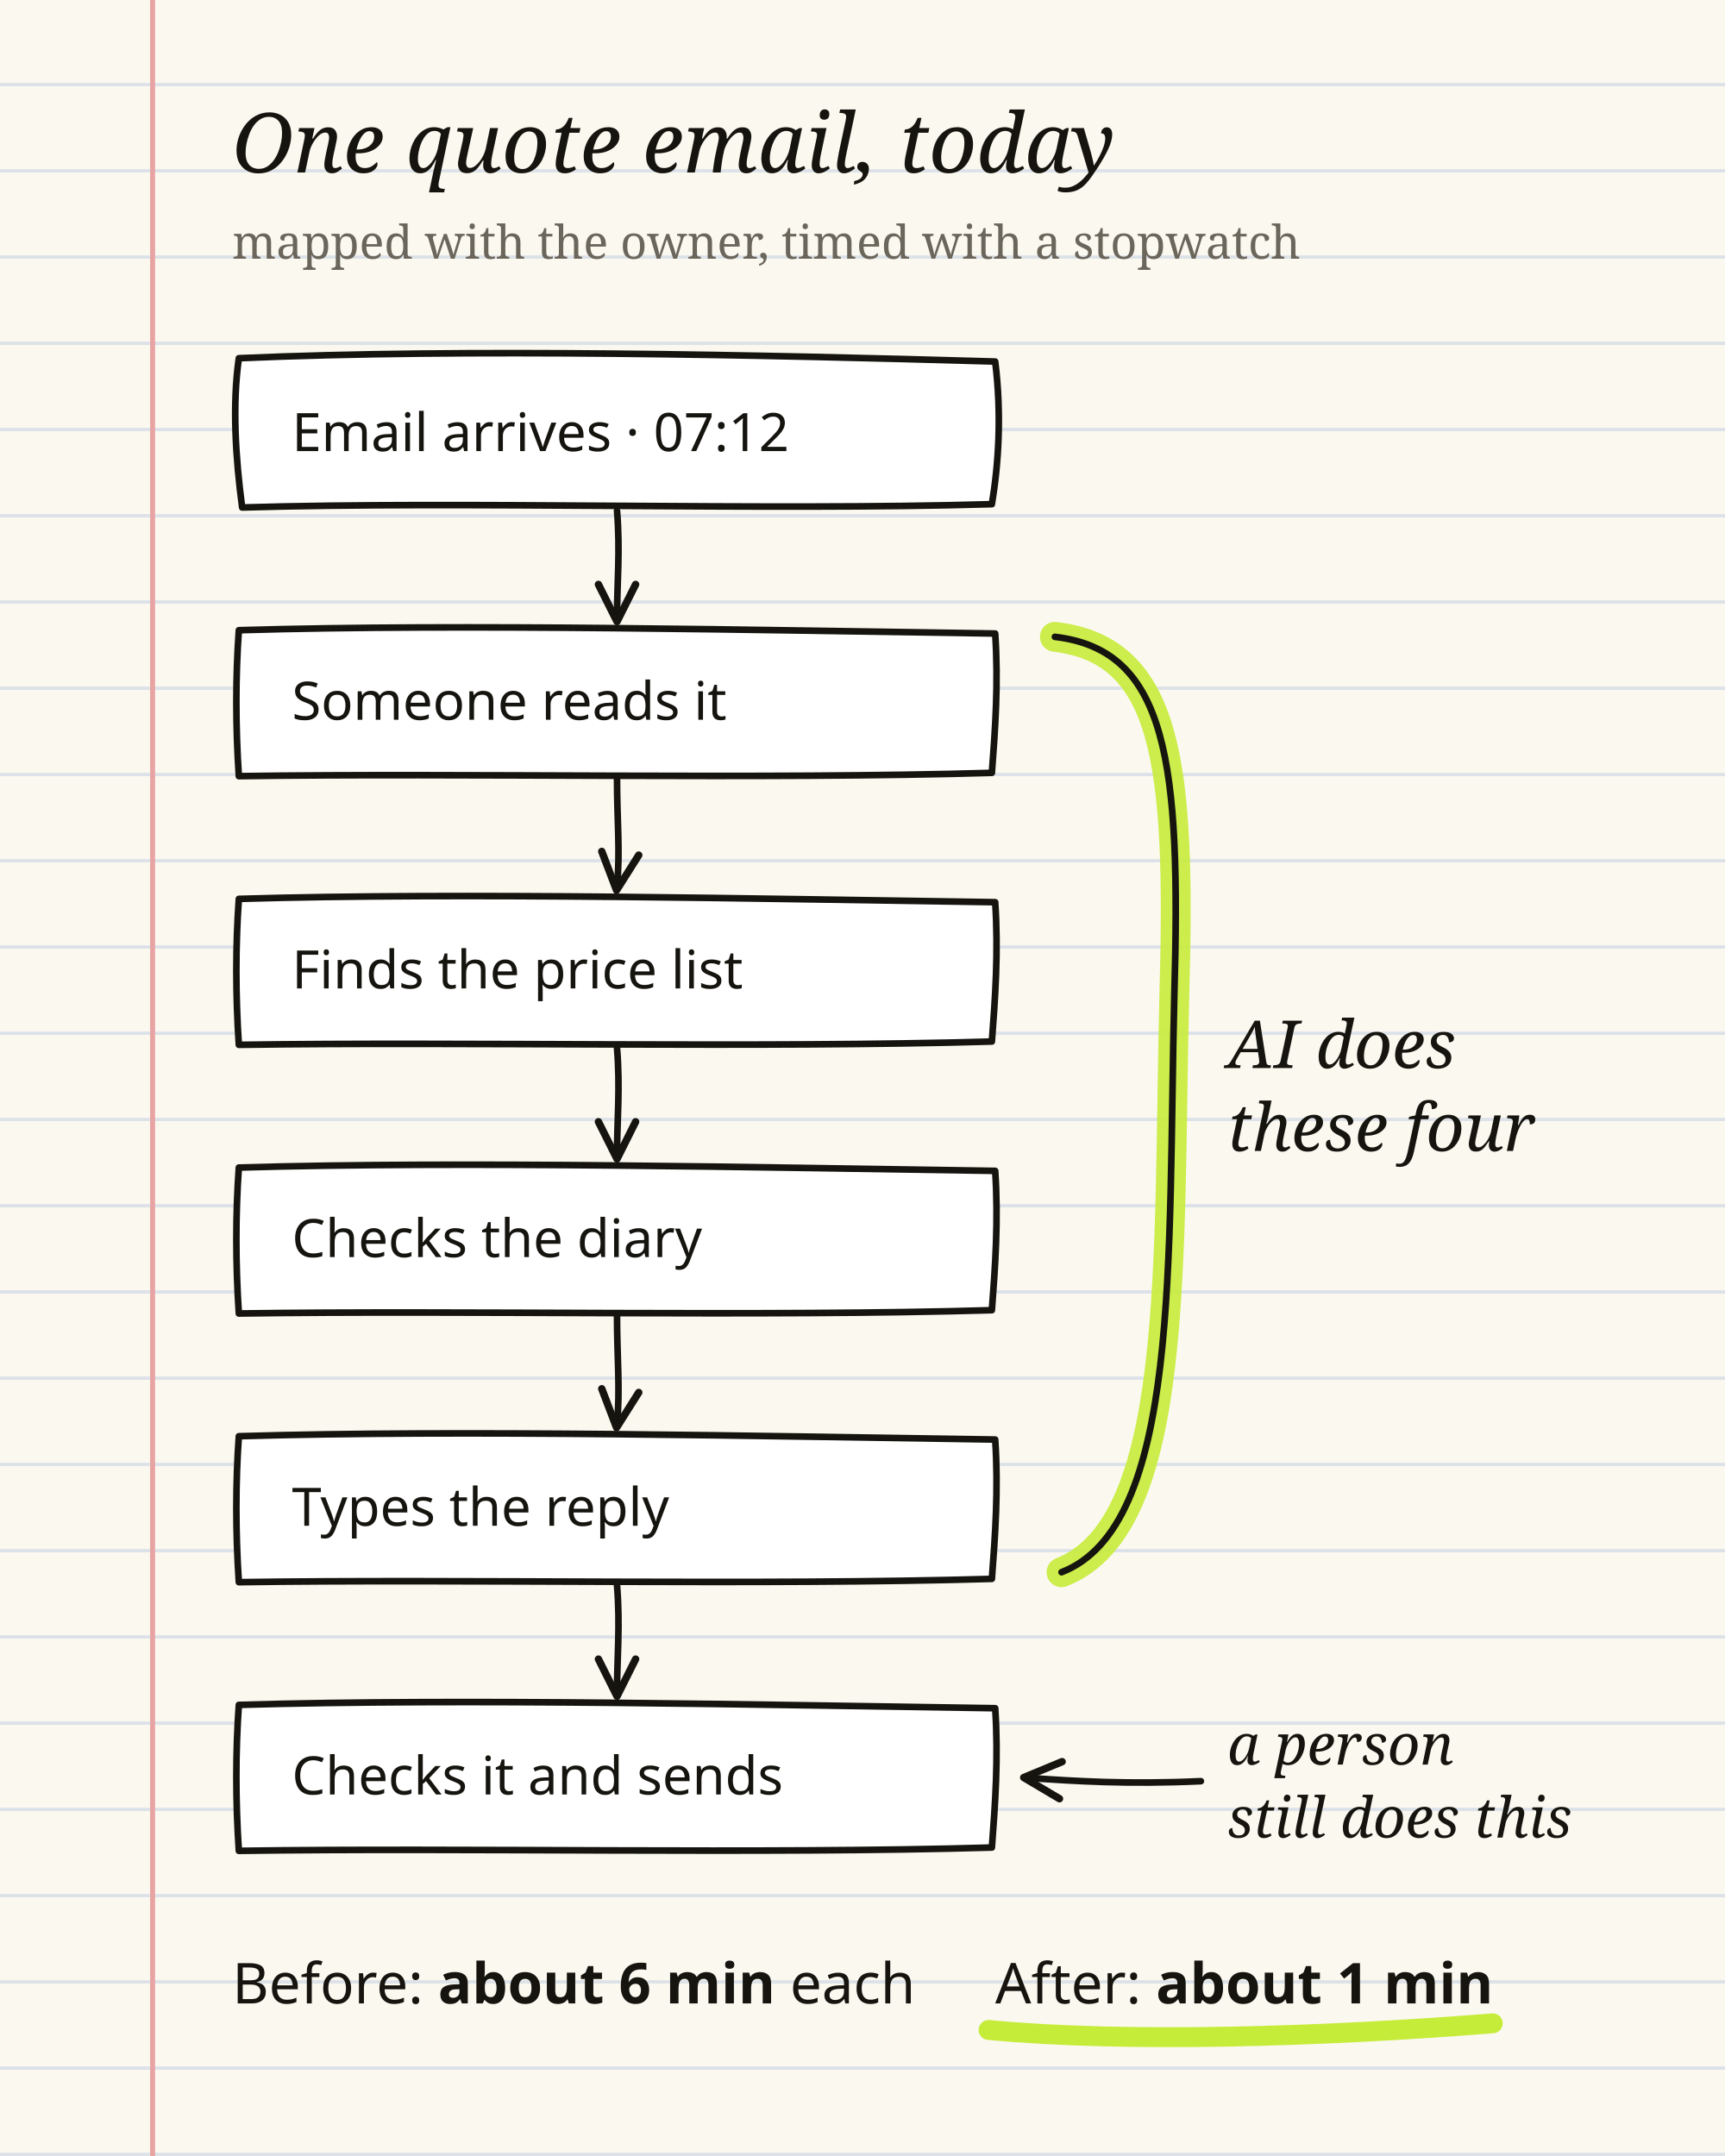
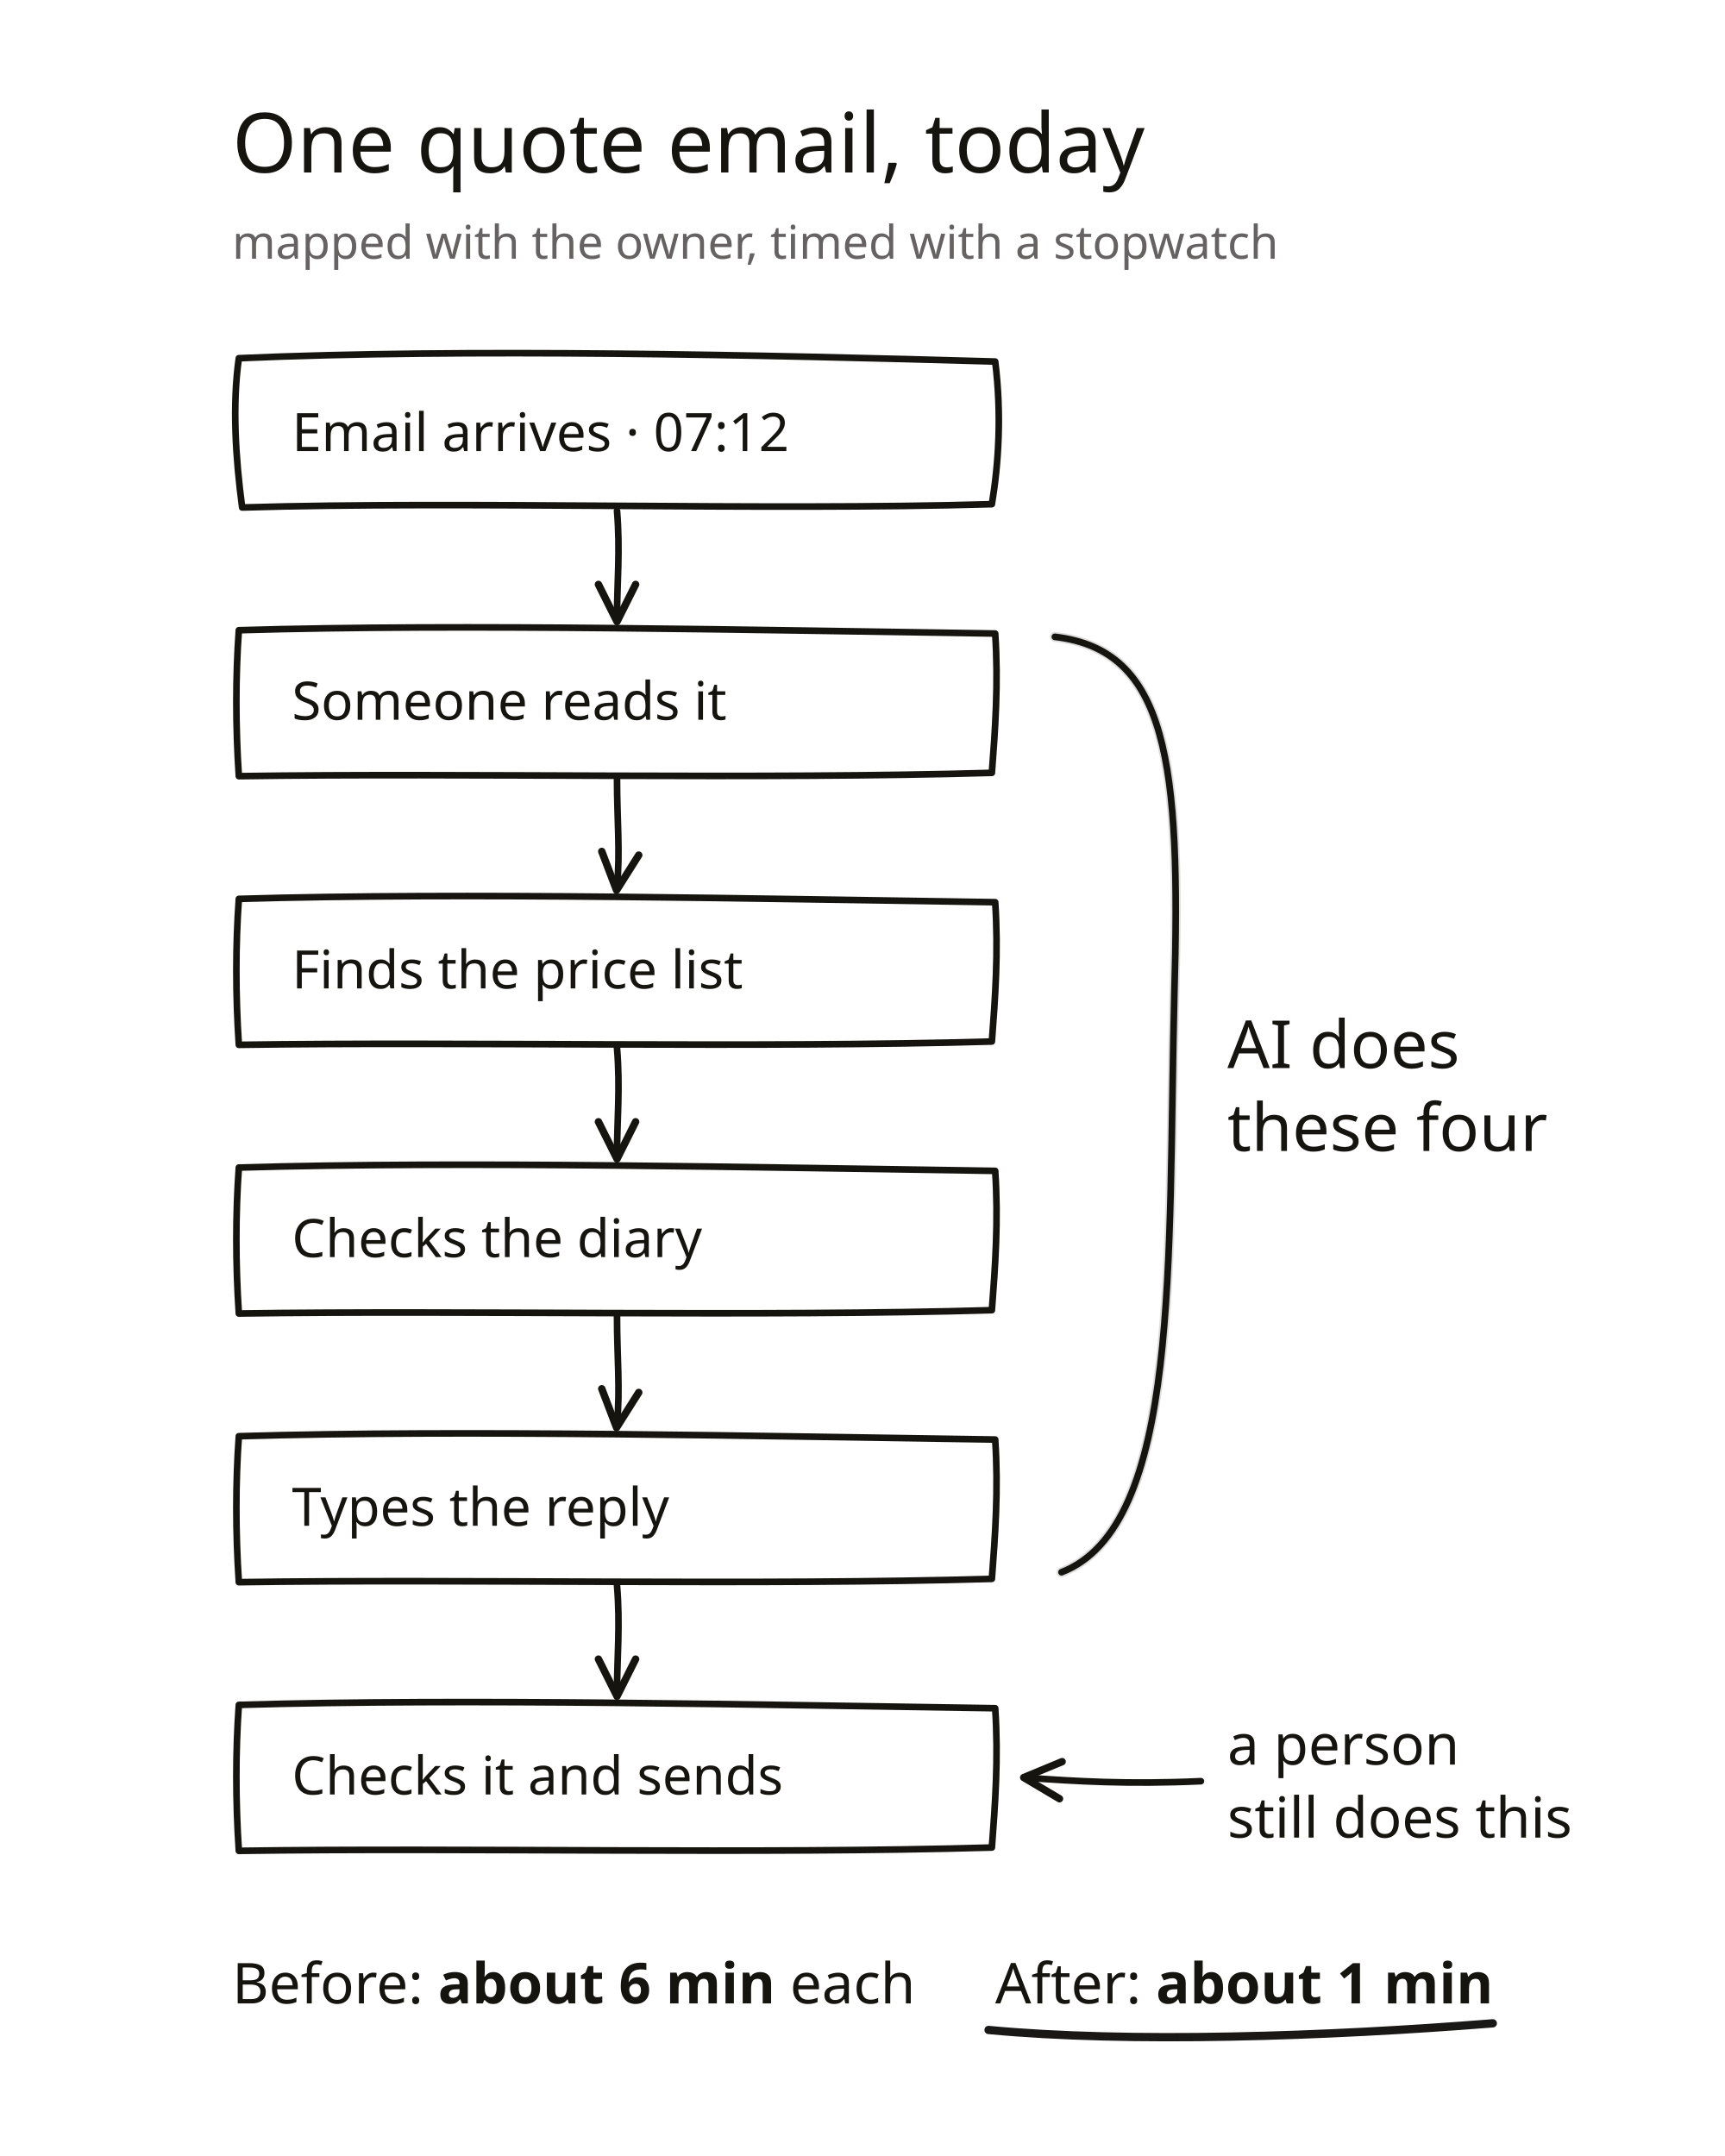
<svg xmlns="http://www.w3.org/2000/svg" viewBox="0 0 520 650" role="img" aria-labelledby="pmT pmD">
  <defs>
    <marker id="ar" viewBox="0 0 10 10" refX="8" refY="5" markerWidth="7" markerHeight="7" orient="auto">
      <path d="M1 1 9 5 1 9" fill="none" stroke="#16140f" stroke-width="1.6" stroke-linecap="round" stroke-linejoin="round" />
    </marker>
    <pattern id="ruled" width="520" height="26" patternUnits="userSpaceOnUse">
      <path d="M0 25.5h520" stroke="#cfd9e6" stroke-width="1" />
    </pattern>
  </defs>
-   <rect width="520" height="650" fill="#fbf8ef" />
-   <rect width="520" height="650" fill="url(#ruled)" opacity=".7" />
-   <path d="M46 0v650" stroke="#e8a3a3" stroke-width="1.5" />
-   <g font-family="Fraunces, Georgia, serif" fill="#16140f">
-     <text x="70" y="52" font-size="25" font-style="italic">One quote email, today</text>
-     <text x="70" y="78" font-size="14" fill="#6b665b">mapped with the owner, timed with a stopwatch</text>
+   <rect width="520" height="650" fill="#ffffff" />
+   <g font-family="Archivo, system-ui, sans-serif" fill="#16140f">
+     <text x="70" y="52" font-size="25">One quote email, today</text>
+     <text x="70" y="78" font-size="14" fill="#666262">mapped with the owner, timed with a stopwatch</text>
  </g>
-   <g font-family="Work Sans, system-ui, sans-serif" font-size="16" fill="#16140f" stroke="#16140f" stroke-width="2" stroke-linecap="round" stroke-linejoin="round">
+   <g font-family="Archivo, system-ui, sans-serif" font-size="16" fill="#16140f" stroke="#16140f" stroke-width="2" stroke-linecap="round" stroke-linejoin="round">
    <path d="M72 108 C140 105 230 107 300 109 C302 125 301 140 299 152 C230 154 140 151 73 153 C71 138 70 122 72 108Z" fill="#fff" />
    <text x="88" y="136" stroke="none">Email arrives · 07:12</text>
    <path d="M186 154 C187 166 186 176 186 186" fill="none" marker-end="url(#ar)" />
    <path d="M72 190 C140 188 230 190 300 191 C301 206 300 220 299 233 C230 235 140 233 72 234 C71 219 71 204 72 190Z" fill="#fff" />
    <text x="88" y="217" stroke="none">Someone reads it</text>
    <path d="M186 235 C186 247 187 257 186 267" fill="none" marker-end="url(#ar)" />
    <path d="M72 271 C140 269 230 271 300 272 C301 287 300 301 299 314 C230 316 140 314 72 315 C71 300 71 285 72 271Z" fill="#fff" />
    <text x="88" y="298" stroke="none">Finds the price list</text>
    <path d="M186 316 C187 328 186 338 186 348" fill="none" marker-end="url(#ar)" />
    <path d="M72 352 C140 350 230 352 300 353 C301 368 300 382 299 395 C230 397 140 395 72 396 C71 381 71 366 72 352Z" fill="#fff" />
    <text x="88" y="379" stroke="none">Checks the diary</text>
    <path d="M186 397 C186 409 187 419 186 429" fill="none" marker-end="url(#ar)" />
    <path d="M72 433 C140 431 230 433 300 434 C301 449 300 463 299 476 C230 478 140 476 72 477 C71 462 71 447 72 433Z" fill="#fff" />
    <text x="88" y="460" stroke="none">Types the reply</text>
    <path d="M186 478 C187 490 186 500 186 510" fill="none" marker-end="url(#ar)" />
    <path d="M72 514 C140 512 230 514 300 515 C301 530 300 544 299 557 C230 559 140 557 72 558 C71 543 71 528 72 514Z" fill="#fff" />
    <text x="88" y="541" stroke="none">Checks it and sends</text>
  </g>
-   <path d="M318 192 C352 196 356 230 354 300 C352 380 356 460 320 474" fill="none" stroke="#c6ec3a" stroke-width="9" stroke-linecap="round" opacity=".9" />
+   <path d="M318 192 C352 196 356 230 354 300 C352 380 356 460 320 474" fill="none" stroke="#1a1717" stroke-width="3" stroke-linecap="round" opacity=".15" />
  <path d="M318 192 C352 196 356 230 354 300 C352 380 356 460 320 474" fill="none" stroke="#16140f" stroke-width="2" stroke-linecap="round" />
-   <g font-family="Fraunces, Georgia, serif" fill="#16140f">
-     <text x="370" y="322" font-size="20" font-style="italic">AI does</text>
-     <text x="370" y="347" font-size="20" font-style="italic">these four</text>
-     <text x="370" y="532" font-size="17" font-style="italic">a person</text>
-     <text x="370" y="554" font-size="17" font-style="italic">still does this</text>
+   <g font-family="Archivo, system-ui, sans-serif" fill="#16140f">
+     <text x="370" y="322" font-size="20">AI does</text>
+     <text x="370" y="347" font-size="20">these four</text>
+     <text x="370" y="532" font-size="17">a person</text>
+     <text x="370" y="554" font-size="17">still does this</text>
  </g>
  <path d="M362 537 C340 538 324 537 310 536" fill="none" stroke="#16140f" stroke-width="2" stroke-linecap="round" marker-end="url(#ar)" />
-   <g font-family="Work Sans, system-ui, sans-serif" fill="#16140f">
+   <g font-family="Archivo, system-ui, sans-serif" fill="#16140f">
    <text x="70" y="604" font-size="17">Before: <tspan font-weight="700">about 6 min</tspan> each</text>
    <text x="300" y="604" font-size="17">After: <tspan font-weight="700">about 1 min</tspan>
    </text>
  </g>
-   <path d="M298 612 C340 616 400 614 450 610" fill="none" stroke="#c6ec3a" stroke-width="6" stroke-linecap="round" />
+   <path d="M298 612 C340 616 400 614 450 610" fill="none" stroke="#1a1717" stroke-width="2.5" stroke-linecap="round" />
</svg>
